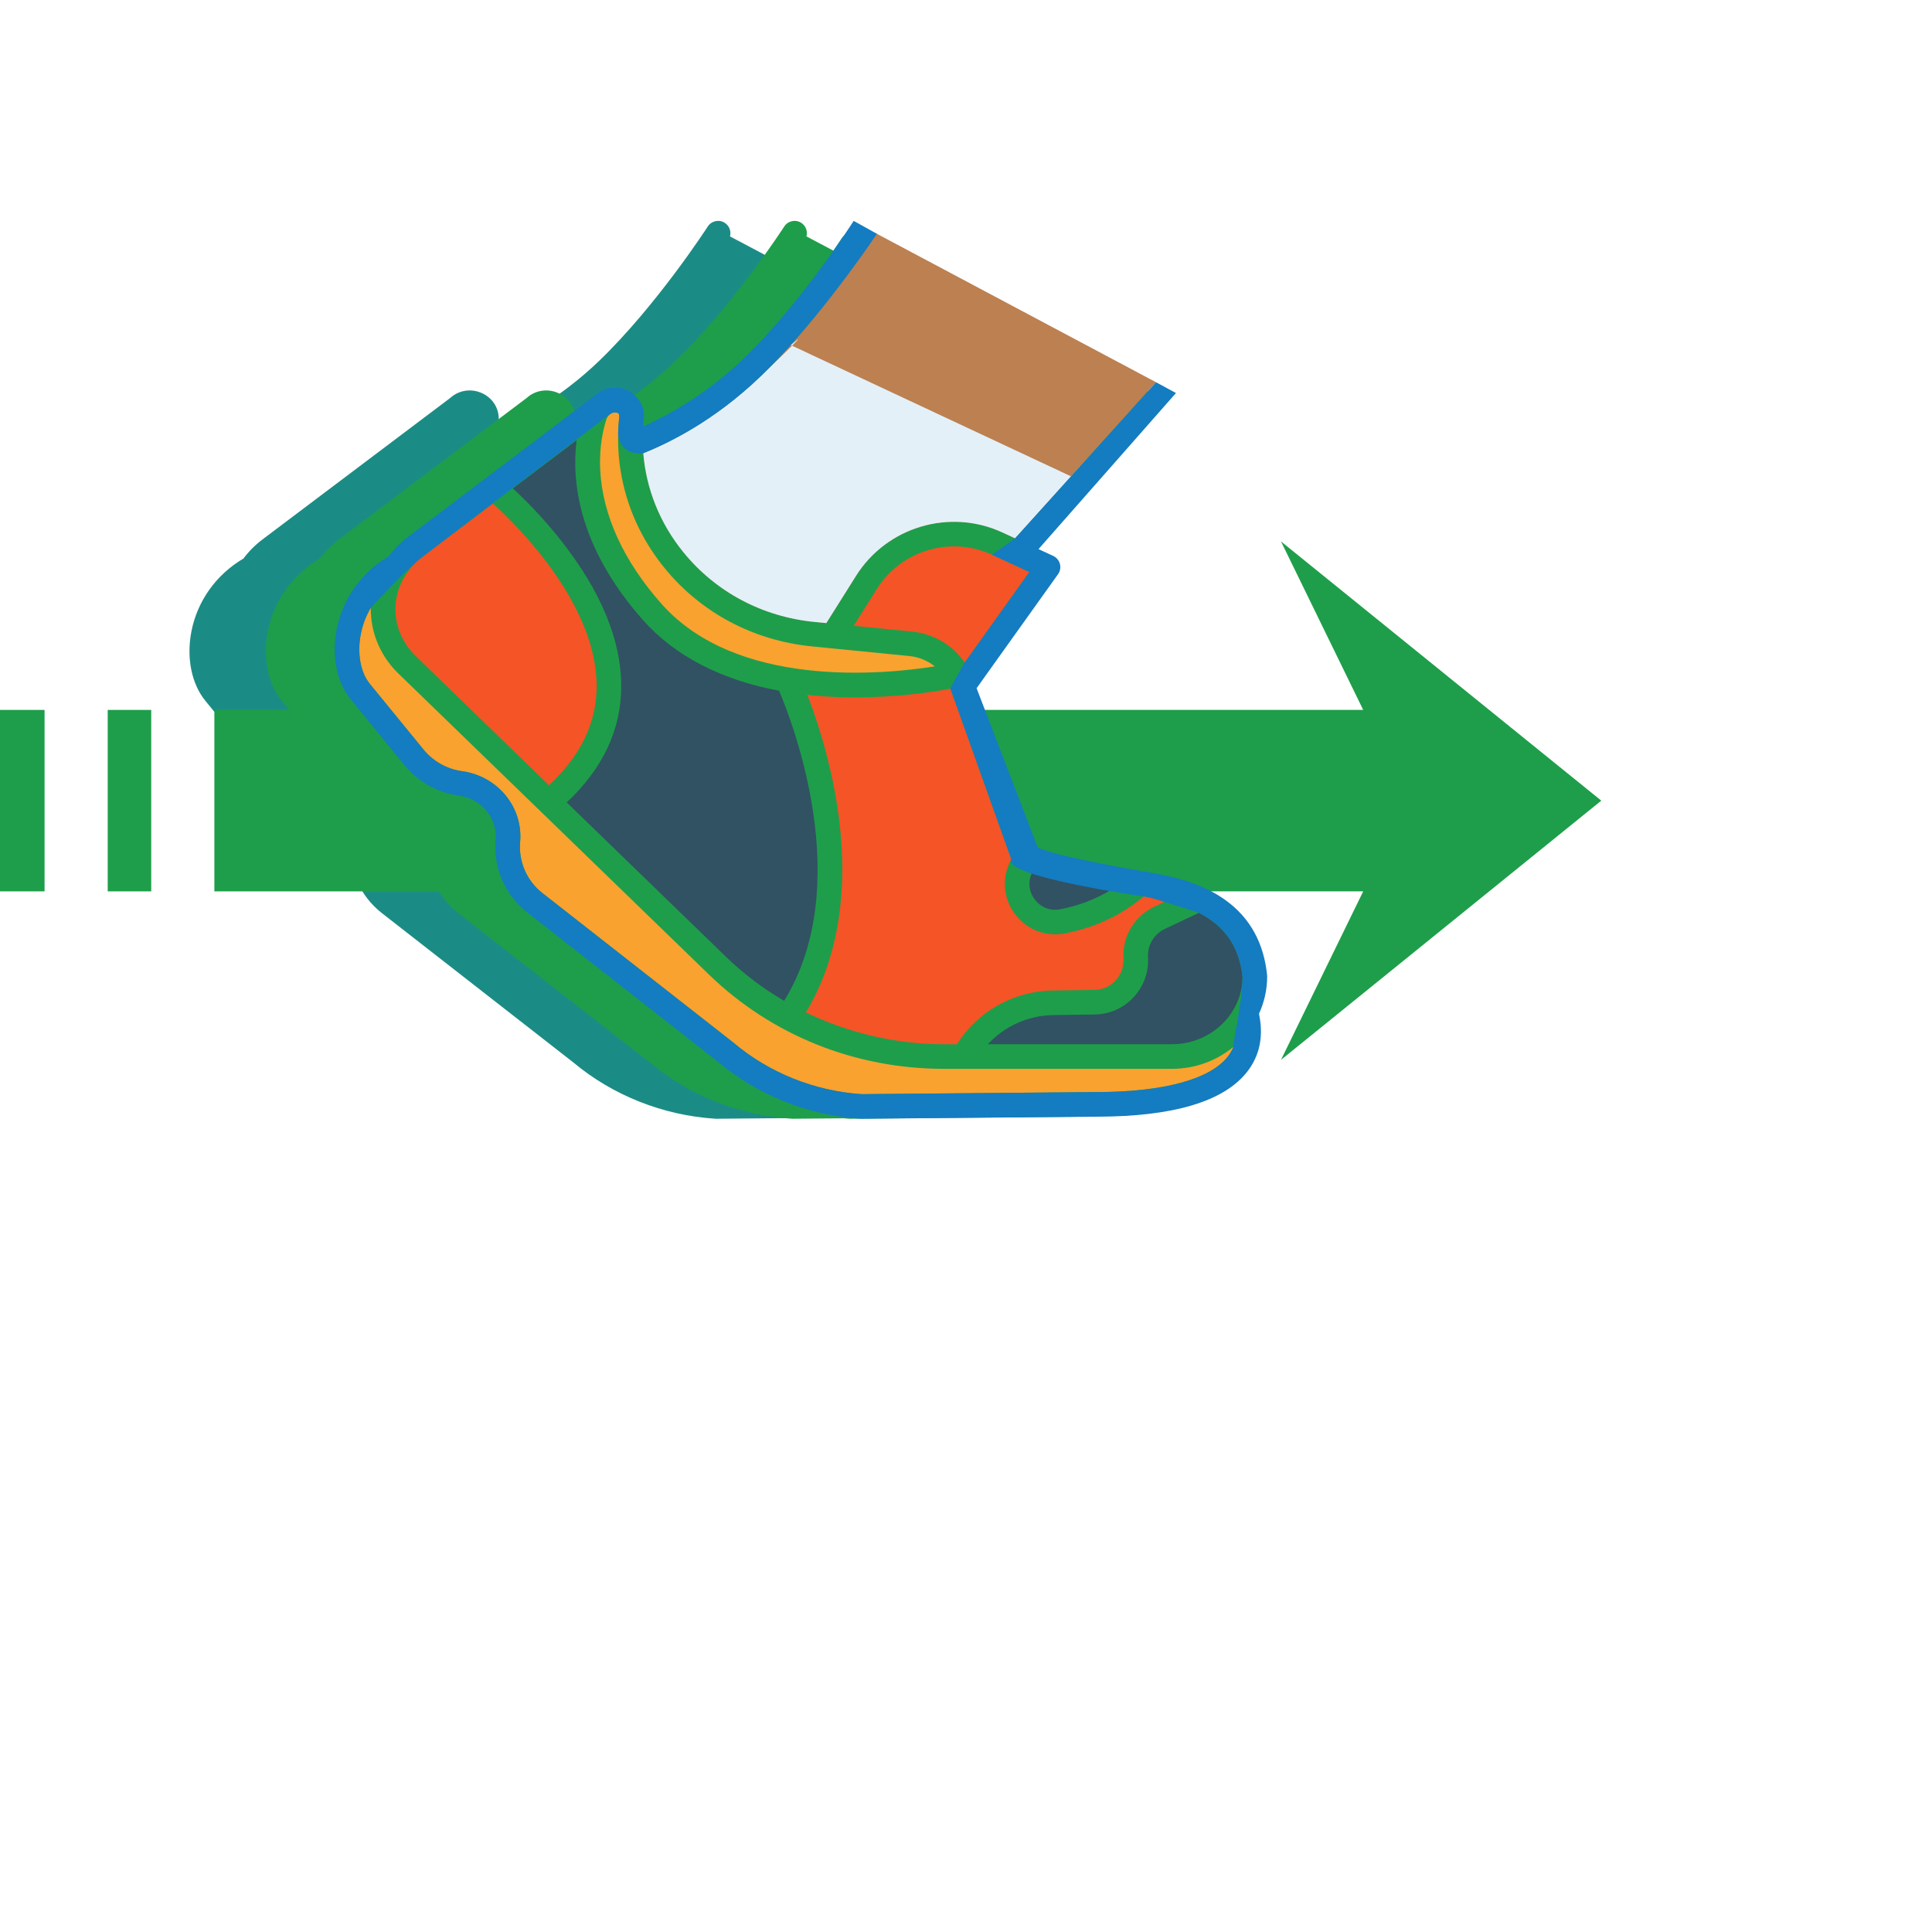
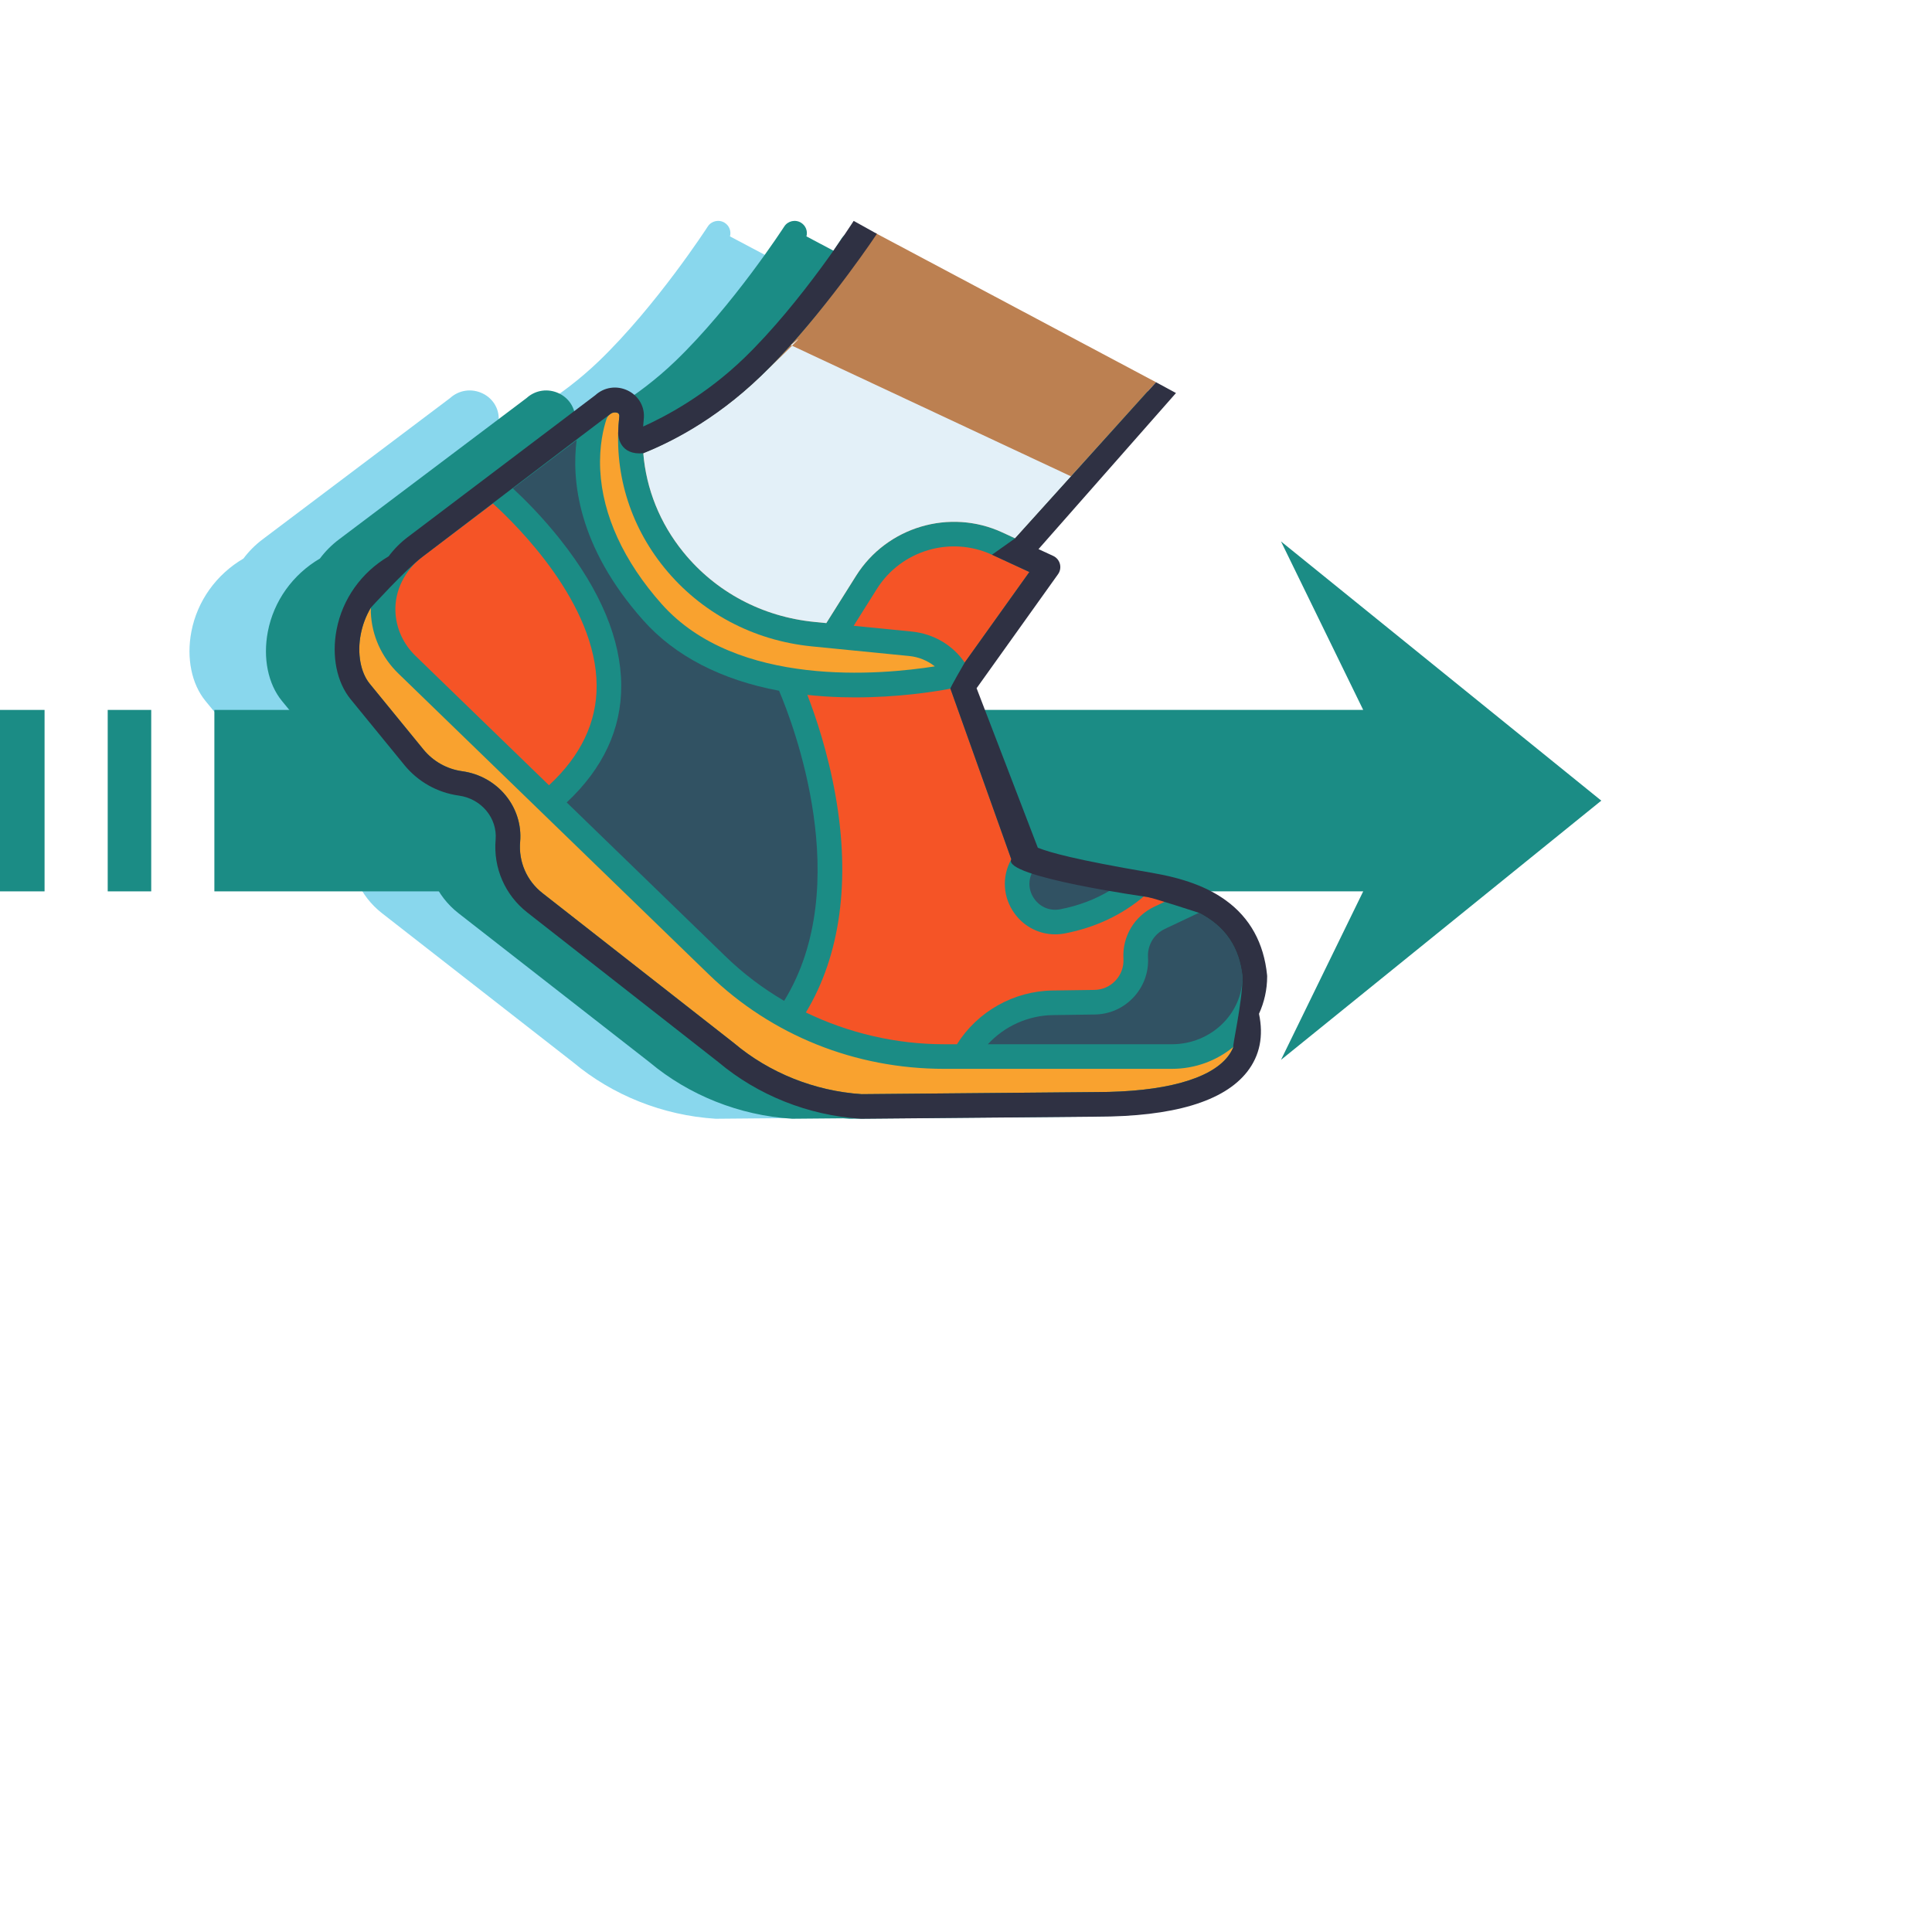
<svg xmlns="http://www.w3.org/2000/svg" width="100%" height="100%" viewBox="-0 -0 965.227 965.227" version="1.1" xml:space="preserve" style="fill-rule:evenodd;clip-rule:evenodd;stroke-linejoin:round;stroke-miterlimit:2;">
  <g transform="matrix(1.85928,0,0,1.85928,-0.00100144,-13.9083)">
    <g transform="matrix(0.550766,0,0,0.548589,50.9146,62.6798)">
+       <path d="M400.716,88.024C402.954,85.712 406.638,85.575 409.044,87.746C411.504,89.967 411.698,93.761 409.478,96.221L343.381,169.449L350.538,172.752C352.161,173.501 353.366,174.936 353.824,176.663C354.282,178.39 353.946,180.233 352.907,181.687L313.176,237.31L343.043,315.124C348.926,317.473 361.357,321.001 398.447,327.324C414.273,330.022 425.837,334.324 434.839,340.864C446.582,349.394 453.332,361.656 454.902,377.309C454.922,377.509 454.932,377.708 454.932,377.908C454.932,384.397 453.502,390.564 450.95,396.145C453.268,407.05 451.339,416.56 445.189,424.426C433.818,438.968 409.083,446.341 371.67,446.341L256.98,447.361L256.927,447.361C256.799,447.361 256.672,447.357 256.544,447.348C231.044,445.719 206.388,435.883 187.107,419.65L93.94,346.693C83.104,338.208 77.341,324.955 78.523,311.241C79.434,300.676 71.556,291.214 60.588,289.699C50.121,288.253 40.675,282.951 33.99,274.768L7.812,242.725C1.022,234.415 -1.553,221.721 0.923,208.772C3.79,193.779 13.024,180.812 26.326,172.962C28.915,169.483 32.028,166.318 35.62,163.6L127.142,94.359C131.502,90.372 137.714,89.49 143.084,92.123C148.409,94.736 151.437,100.178 150.797,105.989C150.663,107.205 150.57,108.421 150.487,109.635C161.168,104.85 180.89,94.458 199.742,76.256C227.88,49.088 252.612,10.718 252.859,10.334C254.647,7.543 258.358,6.732 261.148,8.521C263.417,9.976 264.377,12.7 263.695,15.168L400.716,88.024Z" style="fill:#89D7ED;" />
+     </g>
+     <g transform="matrix(0.412566,-1.38778e-17,4.06314e-16,1.27057,295.961,337.198)">
+       <path d="M-113,-70.993L-113,-109.367L170.495,-109.367L116.955,-145L325.558,-90.18L116.955,-35.361L170.495,-70.993L-113,-70.993Z" style="fill:#1B8C85;" />
+     </g>
+     <g transform="matrix(0.537844,0,0,0.537844,0,0)">
+       <rect x="53.814" y="368.581" width="21.737" height="90.652" style="fill:#1B8C85;" />
+     </g>
+     <g transform="matrix(0.537844,0,0,0.537844,0,0)">
+       <rect x="107.101" y="368.581" width="225.25" height="90.652" style="fill:#1B8C85;" />
+     </g>
+     <g transform="matrix(0.537844,0,0,0.537844,0,0)">
+       <rect x="-0" y="368.581" width="22.264" height="90.652" style="fill:#1B8C85;" />
+     </g>
+     <g transform="matrix(0.550766,0,0,0.548589,71.4624,62.6798)">
      <path d="M400.716,88.024C402.954,85.712 406.638,85.575 409.044,87.746C411.504,89.967 411.698,93.761 409.478,96.221L343.381,169.449L350.538,172.752C352.161,173.501 353.366,174.936 353.824,176.663C354.282,178.39 353.946,180.233 352.907,181.687L313.176,237.31L343.043,315.124C348.926,317.473 361.357,321.001 398.447,327.324C414.273,330.022 425.837,334.324 434.839,340.864C446.582,349.394 453.332,361.656 454.902,377.309C454.922,377.509 454.932,377.708 454.932,377.908C454.932,384.397 453.502,390.564 450.95,396.145C453.268,407.05 451.339,416.56 445.189,424.426C433.818,438.968 409.083,446.341 371.67,446.341L256.98,447.361L256.927,447.361C256.799,447.361 256.672,447.357 256.544,447.348C231.044,445.719 206.388,435.883 187.107,419.65L93.94,346.693C83.104,338.208 77.341,324.955 78.523,311.241C79.434,300.676 71.556,291.214 60.588,289.699C50.121,288.253 40.675,282.951 33.99,274.768L7.812,242.725C1.022,234.415 -1.553,221.721 0.923,208.772C3.79,193.779 13.024,180.812 26.326,172.962C28.915,169.483 32.028,166.318 35.62,163.6L127.142,94.359C131.502,90.372 137.714,89.49 143.084,92.123C148.409,94.736 151.437,100.178 150.797,105.989C150.663,107.205 150.57,108.421 150.487,109.635C161.168,104.85 180.89,94.458 199.742,76.256C227.88,49.088 252.612,10.718 252.859,10.334C254.647,7.543 258.358,6.732 261.148,8.521C263.417,9.976 264.377,12.7 263.695,15.168L400.716,88.024Z" style="fill:#1B8C85;" />
    </g>
-     <g transform="matrix(0.412566,-1.38778e-17,4.06314e-16,1.27057,295.961,337.198)">
-       <path d="M-113,-70.993L-113,-109.367L170.495,-109.367L116.955,-145L325.558,-90.18L116.955,-35.361L170.495,-70.993L-113,-70.993Z" style="fill:#1E9E4A;" />
-     </g>
-     <g transform="matrix(0.537844,0,0,0.537844,0,0)">
-       <rect x="53.814" y="368.581" width="21.737" height="90.652" style="fill:#1E9E4A;" />
-     </g>
-     <g transform="matrix(0.537844,0,0,0.537844,0,0)">
-       <rect x="107.101" y="368.581" width="225.25" height="90.652" style="fill:#1E9E4A;" />
-     </g>
-     <g transform="matrix(0.537844,0,0,0.537844,0,0)">
-       <rect x="-0" y="368.581" width="22.264" height="90.652" style="fill:#1E9E4A;" />
-     </g>
-     <g transform="matrix(0.550766,0,0,0.548589,71.4624,62.6798)">
-       <path d="M400.716,88.024C402.954,85.712 406.638,85.575 409.044,87.746C411.504,89.967 411.698,93.761 409.478,96.221L343.381,169.449L350.538,172.752C352.161,173.501 353.366,174.936 353.824,176.663C354.282,178.39 353.946,180.233 352.907,181.687L313.176,237.31L343.043,315.124C348.926,317.473 361.357,321.001 398.447,327.324C414.273,330.022 425.837,334.324 434.839,340.864C446.582,349.394 453.332,361.656 454.902,377.309C454.922,377.509 454.932,377.708 454.932,377.908C454.932,384.397 453.502,390.564 450.95,396.145C453.268,407.05 451.339,416.56 445.189,424.426C433.818,438.968 409.083,446.341 371.67,446.341L256.98,447.361L256.927,447.361C256.799,447.361 256.672,447.357 256.544,447.348C231.044,445.719 206.388,435.883 187.107,419.65L93.94,346.693C83.104,338.208 77.341,324.955 78.523,311.241C79.434,300.676 71.556,291.214 60.588,289.699C50.121,288.253 40.675,282.951 33.99,274.768L7.812,242.725C1.022,234.415 -1.553,221.721 0.923,208.772C3.79,193.779 13.024,180.812 26.326,172.962C28.915,169.483 32.028,166.318 35.62,163.6L127.142,94.359C131.502,90.372 137.714,89.49 143.084,92.123C148.409,94.736 151.437,100.178 150.797,105.989C150.663,107.205 150.57,108.421 150.487,109.635C161.168,104.85 180.89,94.458 199.742,76.256C227.88,49.088 252.612,10.718 252.859,10.334C254.647,7.543 258.358,6.732 261.148,8.521C263.417,9.976 264.377,12.7 263.695,15.168L400.716,88.024Z" style="fill:#1E9E4A;" />
-     </g>
    <g transform="matrix(0.53867,0,0,0.541252,89.9304,65.9624)">
-       <path d="M400.716,88.024C402.954,85.712 406.638,85.575 409.044,87.746C411.504,89.967 411.698,93.761 409.478,96.221L343.381,169.449L350.538,172.752C352.161,173.501 353.366,174.936 353.824,176.663C354.282,178.39 353.946,180.233 352.907,181.687L313.176,237.31L343.043,315.124C348.926,317.473 361.357,321.001 398.447,327.324C414.273,330.022 425.837,334.324 434.839,340.864C446.582,349.394 453.332,361.656 454.902,377.309C454.922,377.509 454.932,377.708 454.932,377.908C454.932,384.397 453.502,390.564 450.95,396.145C453.268,407.05 451.339,416.56 445.189,424.426C433.818,438.968 409.083,446.341 371.67,446.341L256.98,447.361L256.927,447.361C256.799,447.361 256.672,447.357 256.544,447.348C231.044,445.719 206.388,435.883 187.107,419.65L93.94,346.693C83.104,338.208 77.341,324.955 78.523,311.241C79.434,300.676 71.556,291.214 60.588,289.699C50.121,288.253 40.675,282.951 33.99,274.768L7.812,242.725C1.022,234.415 -1.553,221.721 0.923,208.772C3.79,193.779 13.024,180.812 26.326,172.962C28.915,169.483 32.028,166.318 35.62,163.6L127.142,94.359C131.502,90.372 137.714,89.49 143.084,92.123C148.409,94.736 151.437,100.178 150.797,105.989C150.663,107.205 150.57,108.421 150.487,109.635C161.168,104.85 180.89,94.458 199.742,76.256C227.88,49.088 252.612,10.718 252.859,10.334C254.647,7.543 258.358,6.732 261.148,8.521C263.417,9.976 264.377,12.7 263.695,15.168L400.716,88.024Z" style="fill:#1E9E4A;" />
+       <path d="M400.716,88.024C402.954,85.712 406.638,85.575 409.044,87.746C411.504,89.967 411.698,93.761 409.478,96.221L343.381,169.449L350.538,172.752C352.161,173.501 353.366,174.936 353.824,176.663C354.282,178.39 353.946,180.233 352.907,181.687L313.176,237.31L343.043,315.124C348.926,317.473 361.357,321.001 398.447,327.324C414.273,330.022 425.837,334.324 434.839,340.864C446.582,349.394 453.332,361.656 454.902,377.309C454.922,377.509 454.932,377.708 454.932,377.908C454.932,384.397 453.502,390.564 450.95,396.145C453.268,407.05 451.339,416.56 445.189,424.426C433.818,438.968 409.083,446.341 371.67,446.341L256.98,447.361L256.927,447.361C256.799,447.361 256.672,447.357 256.544,447.348C231.044,445.719 206.388,435.883 187.107,419.65L93.94,346.693C83.104,338.208 77.341,324.955 78.523,311.241C79.434,300.676 71.556,291.214 60.588,289.699C50.121,288.253 40.675,282.951 33.99,274.768L7.812,242.725C1.022,234.415 -1.553,221.721 0.923,208.772C3.79,193.779 13.024,180.812 26.326,172.962C28.915,169.483 32.028,166.318 35.62,163.6L127.142,94.359C131.502,90.372 137.714,89.49 143.084,92.123C148.409,94.736 151.437,100.178 150.797,105.989C150.663,107.205 150.57,108.421 150.487,109.635C161.168,104.85 180.89,94.458 199.742,76.256C227.88,49.088 252.612,10.718 252.859,10.334C254.647,7.543 258.358,6.732 261.148,8.521C263.417,9.976 264.377,12.7 263.695,15.168L400.716,88.024Z" style="fill:#1B8C85;" />
    </g>
    <g transform="matrix(0.537844,0,0,0.537844,0,0)">
      <path d="M577.549,204.867C577.498,204.92 577.449,204.973 577.399,205.027L507.15,282.855L500.732,279.893C474.491,267.782 443.096,277.096 427.706,301.556L412.824,325.208L406.896,324.621C380.794,322.04 357.516,309.638 341.352,289.702C329.678,275.304 322.846,258.211 321.391,240.338C331.348,236.357 356.221,224.888 380.281,201.656C410.151,172.815 435.423,133.597 436.484,131.942C436.826,131.409 437.076,130.842 437.236,130.261L577.549,204.867Z" style="fill:#BC8051;" />
      <path d="M535.044,251.867C534.993,251.92 577.449,204.973 577.399,205.027L507.15,282.855L500.732,279.893C474.491,267.782 443.096,277.096 427.706,301.556L412.824,325.208L406.896,324.621C380.794,322.04 357.516,309.638 341.352,289.702C329.678,275.304 322.846,258.211 321.391,240.338C331.348,236.357 356.221,224.888 380.281,201.656C410.151,172.815 394.861,186.874 395.021,186.294L535.044,251.867Z" style="fill:#E3F0F8;" />
      <path d="M547.749,559.505L430.476,560.548C407.011,559.001 384.35,549.931 366.644,534.995C366.587,534.947 366.53,534.9 366.471,534.854L270.98,460.077C263.164,453.955 259.007,444.397 259.859,434.502C261.355,417.161 248.648,401.662 230.931,399.216C223.296,398.16 216.407,394.293 211.53,388.324L184.724,355.511C180.114,349.868 178.389,340.41 180.222,330.823C181.128,326.083 182.85,321.597 185.256,317.517C185.242,318.303 185.242,319.09 185.273,319.879C185.73,331.429 190.631,342.285 199.069,350.436L354.142,500.748C385.51,531.153 427.241,547.898 471.646,547.898L585.486,547.898C597.195,547.898 607.921,543.765 616.219,536.932C615.529,538.647 614.599,540.263 613.411,541.782C604.473,553.211 581.174,559.505 547.749,559.505Z" style="fill:#F9A22F;" />
      <path d="M620.778,502.017C620.609,520.568 604.841,535.609 585.484,535.609L493.528,535.609C501.828,526.621 513.555,521.224 526.091,521.047L546.922,520.754C554.365,520.648 561.258,517.59 566.33,512.144C571.404,506.697 573.963,499.604 573.539,492.172C573.195,486.142 576.499,480.577 581.959,477.993L598.976,469.944C612.278,476.808 619.212,487.213 620.778,502.017Z" style="fill:#315263;" />
      <path d="M515.787,449.545C521.925,451.787 532.283,454.573 554.634,458.738C547.219,463.225 538.901,466.388 529.762,468.164C524.685,469.147 519.842,467.24 516.809,463.054C513.86,458.988 513.495,453.969 515.787,449.545Z" style="fill:#315263;" />
      <path d="M211.095,292.059L246.251,265.461C258.525,276.591 297.888,315.47 298.08,356.399C298.166,374.774 290.152,391.511 274.281,406.228L207.61,341.605C201.453,335.655 197.879,327.767 197.548,319.394C197.14,309.005 202.203,298.787 211.095,292.059Z" style="fill:#F55426;" />
      <path d="M438.107,308.099C450.221,288.848 474.93,281.516 495.584,291.051L514.278,299.678L481.958,344.927C476.046,336.257 466.465,330.513 455.464,329.426L426.492,326.56L438.107,308.099Z" style="fill:#F55426;" />
      <path d="M308.314,220.097C309.187,220.35 309.5,221.111 309.411,221.92C306.417,249.115 314.37,275.935 331.807,297.442C350.054,319.947 376.292,333.943 405.687,336.849L454.256,341.653C459.021,342.124 463.451,343.985 467.042,346.825C440.525,351.015 368.036,357.83 330.548,315.656C311.613,294.354 301.006,271.228 299.874,248.777C299.256,236.539 301.605,227.508 302.974,223.402C303.387,222.158 304.205,221.066 305.358,220.441C306.151,220.011 307.155,219.761 308.314,220.097Z" style="fill:#F9A22F;" />
      <path d="M389.224,359.005C396.057,375.066 427.37,456.048 391.751,513.929C381.226,507.774 371.441,500.405 362.692,491.924L283.125,414.8C301.318,397.762 310.482,378.113 310.368,356.303C310.249,333.426 300.066,309.005 280.1,283.714C270.957,272.134 261.894,263.147 256.23,257.911L288.087,233.809C285.596,253.329 288.314,286.641 321.362,323.819C337.236,341.676 360.373,353.602 389.224,359.005Z" style="fill:#315263;" />
      <path d="M582.73,464.035L576.704,466.886C566.696,471.62 560.638,481.82 561.27,492.872C561.501,496.928 560.105,500.798 557.337,503.771C554.571,506.743 550.81,508.41 546.749,508.469L525.919,508.761C506.404,509.035 488.404,519.23 478.09,535.611L471.644,535.611C447.622,535.611 423.909,530.032 402.616,519.728C419.835,491.256 424.959,453.961 417.412,411.317C413.588,389.71 407.453,371.665 403.346,361.074C408.879,361.673 414.586,362.066 420.469,362.231C422.763,362.295 425.024,362.325 427.247,362.325C448.715,362.324 466.522,359.54 474.835,357.977L505.244,443.192C500.417,451.861 501.037,462.237 506.86,470.268C511.698,476.943 519.19,480.705 527.173,480.705C528.802,480.705 530.453,480.549 532.105,480.227C547.197,477.296 560.423,471.081 571.468,461.74C572.034,461.838 572.584,461.933 573.162,462.031C576.547,462.608 579.728,463.279 582.73,464.035Z" style="fill:#F55426;" />
      <g transform="matrix(1.02403,0,0,1.02403,167.205,114.729)">
-         <path d="M320.674,172.185L331.969,164.182L400.716,88.024L410.455,93.291L343.381,169.449L350.538,172.752C352.161,173.501 353.366,174.936 353.824,176.663C354.282,178.39 353.946,180.233 352.907,181.687L313.176,237.31L343.043,315.124C348.926,317.473 361.357,321.001 398.447,327.324C414.273,330.022 425.837,334.324 434.839,340.864C446.582,349.394 453.332,361.656 454.902,377.309C454.922,377.509 454.932,377.708 454.932,377.908C454.932,384.397 453.502,390.564 450.95,396.145C453.268,407.05 451.339,416.56 445.189,424.426C433.818,438.968 409.083,446.341 371.67,446.341L256.98,447.361L256.927,447.361C256.799,447.361 256.672,447.357 256.544,447.348C231.044,445.719 206.388,435.883 187.107,419.65L93.94,346.693C83.104,338.208 77.341,324.955 78.523,311.241C79.434,300.676 71.556,291.214 60.588,289.699C50.121,288.253 40.675,282.951 33.99,274.768L7.812,242.725C1.022,234.415 -1.553,221.721 0.923,208.772C3.79,193.779 13.024,180.812 26.326,172.962C28.915,169.483 32.028,166.318 35.62,163.6L127.142,94.359C131.502,90.372 137.714,89.49 143.084,92.123C148.409,94.736 151.437,100.178 150.797,105.989C150.663,107.205 150.57,108.421 150.487,109.635C161.168,104.85 180.89,94.458 199.742,76.256C227.88,49.088 253.203,9.309 253.203,9.309L264.546,15.62C264.546,15.62 242.632,48.615 217.094,75.736C214.145,78.867 211.149,81.92 208.132,84.835L208.077,84.888C184.581,107.575 162.197,117.993 150.568,122.662C139.208,123.741 138.257,114.582 138.303,112.905C138.378,110.169 138.566,107.425 138.869,104.676C138.956,103.886 138.651,103.143 137.798,102.896C136.666,102.568 135.686,102.812 134.911,103.232C133.786,103.842 42.86,173.17 42.86,173.17C34.176,179.74 17.626,198.11 17.627,198.03C15.278,202.015 13.596,206.395 12.711,211.025C10.921,220.386 12.606,229.623 17.107,235.133L43.285,267.176C48.047,273.005 54.775,276.782 62.231,277.812C79.532,280.201 91.941,295.336 90.48,312.271C89.648,321.933 93.707,331.268 101.34,337.246L194.591,410.268C194.648,410.313 194.704,410.359 194.76,410.406C212.05,424.992 234.179,433.849 257.094,435.359L371.616,434.341C404.256,434.341 427.008,428.195 435.737,417.034C436.897,415.55 437.805,413.972 438.479,412.298C437.638,412.99 442.814,391.042 442.931,378.202C441.402,363.745 434.63,353.584 421.64,346.881C421.64,346.881 399.738,339.717 396.432,339.154C396.432,339.154 325.394,329.223 330.107,320.757L300.412,237.541C299.896,237.638 307.368,224.797 307.368,224.797L338.93,180.61L320.674,172.185Z" style="fill:#147CC1;fill-rule:nonzero;" />
+         <path d="M320.674,172.185L331.969,164.182L400.716,88.024L410.455,93.291L343.381,169.449L350.538,172.752C352.161,173.501 353.366,174.936 353.824,176.663C354.282,178.39 353.946,180.233 352.907,181.687L313.176,237.31L343.043,315.124C348.926,317.473 361.357,321.001 398.447,327.324C414.273,330.022 425.837,334.324 434.839,340.864C446.582,349.394 453.332,361.656 454.902,377.309C454.922,377.509 454.932,377.708 454.932,377.908C454.932,384.397 453.502,390.564 450.95,396.145C453.268,407.05 451.339,416.56 445.189,424.426C433.818,438.968 409.083,446.341 371.67,446.341L256.98,447.361L256.927,447.361C256.799,447.361 256.672,447.357 256.544,447.348C231.044,445.719 206.388,435.883 187.107,419.65L93.94,346.693C83.104,338.208 77.341,324.955 78.523,311.241C79.434,300.676 71.556,291.214 60.588,289.699C50.121,288.253 40.675,282.951 33.99,274.768L7.812,242.725C1.022,234.415 -1.553,221.721 0.923,208.772C3.79,193.779 13.024,180.812 26.326,172.962C28.915,169.483 32.028,166.318 35.62,163.6L127.142,94.359C131.502,90.372 137.714,89.49 143.084,92.123C148.409,94.736 151.437,100.178 150.797,105.989C150.663,107.205 150.57,108.421 150.487,109.635C161.168,104.85 180.89,94.458 199.742,76.256C227.88,49.088 253.203,9.309 253.203,9.309L264.546,15.62C264.546,15.62 242.632,48.615 217.094,75.736C214.145,78.867 211.149,81.92 208.132,84.835L208.077,84.888C184.581,107.575 162.197,117.993 150.568,122.662C139.208,123.741 138.257,114.582 138.303,112.905C138.378,110.169 138.566,107.425 138.869,104.676C138.956,103.886 138.651,103.143 137.798,102.896C136.666,102.568 135.686,102.812 134.911,103.232C133.786,103.842 42.86,173.17 42.86,173.17C34.176,179.74 17.626,198.11 17.627,198.03C15.278,202.015 13.596,206.395 12.711,211.025C10.921,220.386 12.606,229.623 17.107,235.133L43.285,267.176C48.047,273.005 54.775,276.782 62.231,277.812C79.532,280.201 91.941,295.336 90.48,312.271C89.648,321.933 93.707,331.268 101.34,337.246L194.591,410.268C194.648,410.313 194.704,410.359 194.76,410.406C212.05,424.992 234.179,433.849 257.094,435.359L371.616,434.341C404.256,434.341 427.008,428.195 435.737,417.034C436.897,415.55 437.805,413.972 438.479,412.298C437.638,412.99 442.814,391.042 442.931,378.202C441.402,363.745 434.63,353.584 421.64,346.881C421.64,346.881 399.738,339.717 396.432,339.154C396.432,339.154 325.394,329.223 330.107,320.757L300.412,237.541C299.896,237.638 307.368,224.797 307.368,224.797L338.93,180.61L320.674,172.185Z" style="fill:#2F3143;fill-rule:nonzero;" />
      </g>
    </g>
  </g>
</svg>
